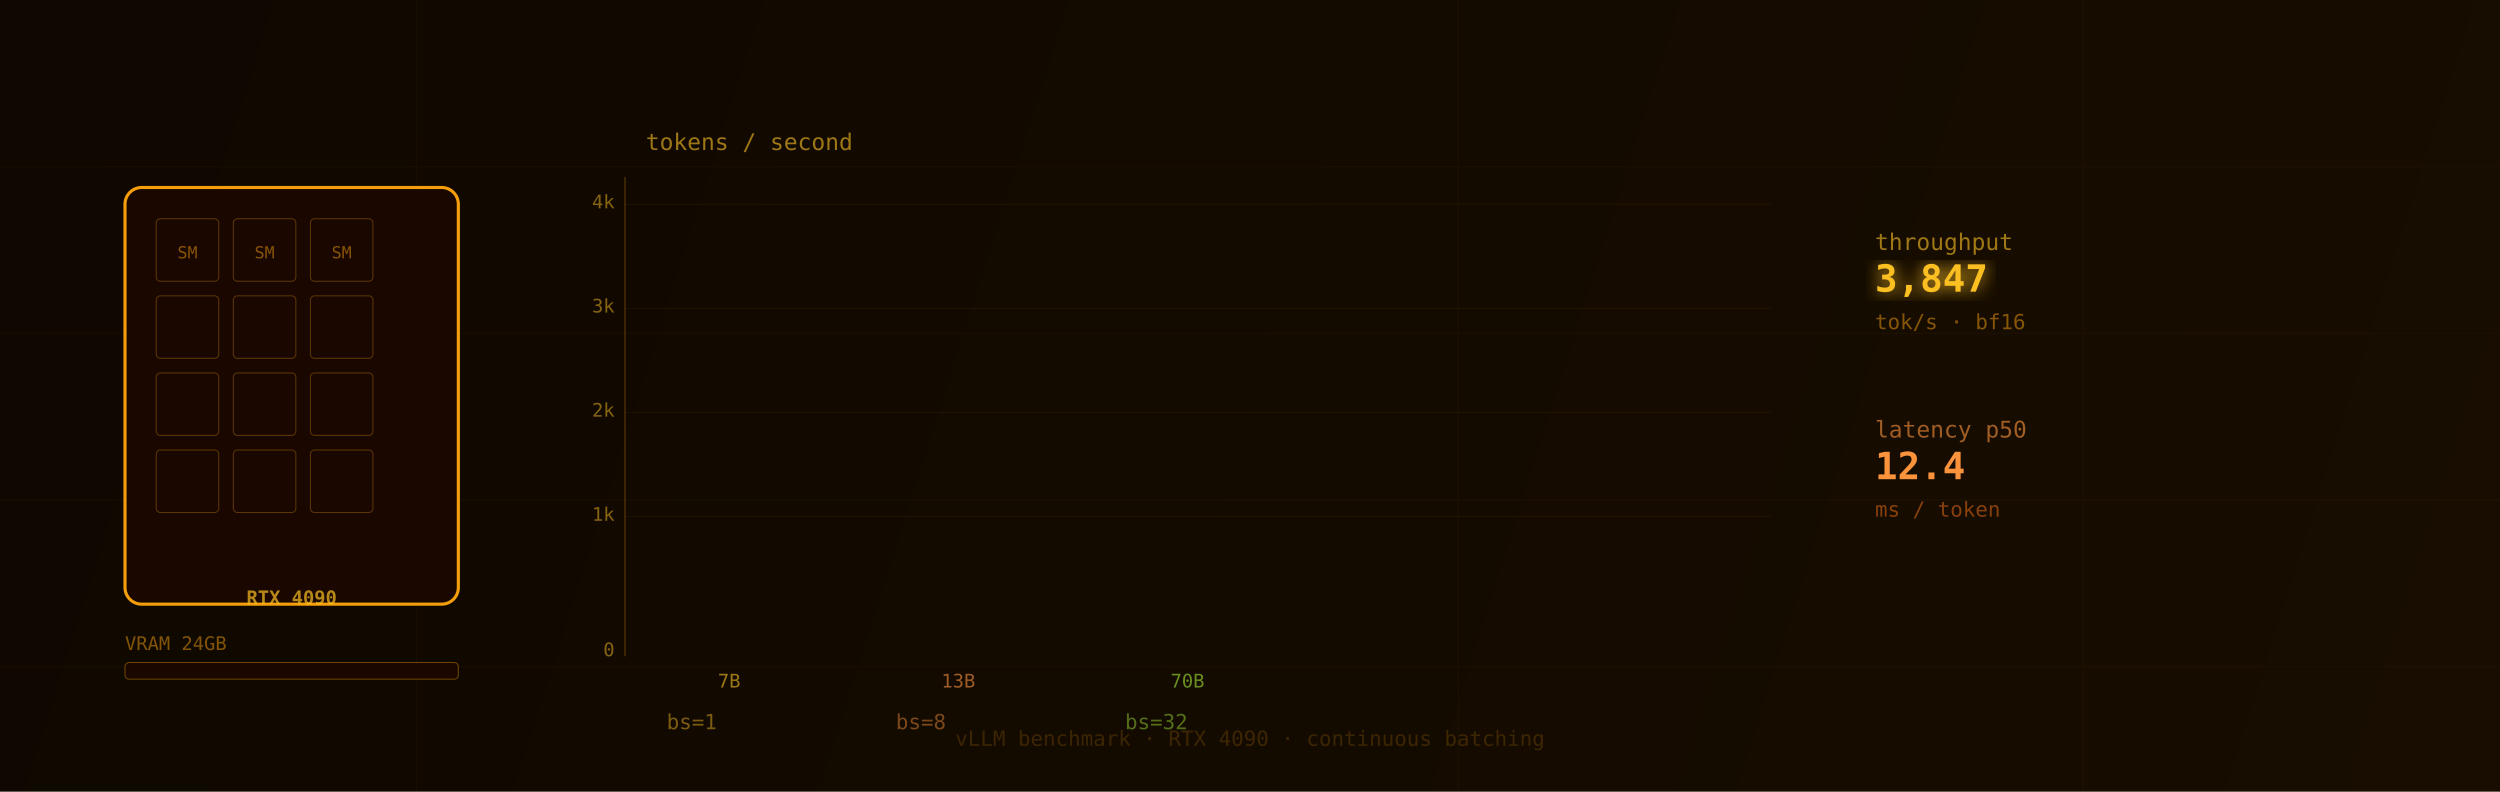
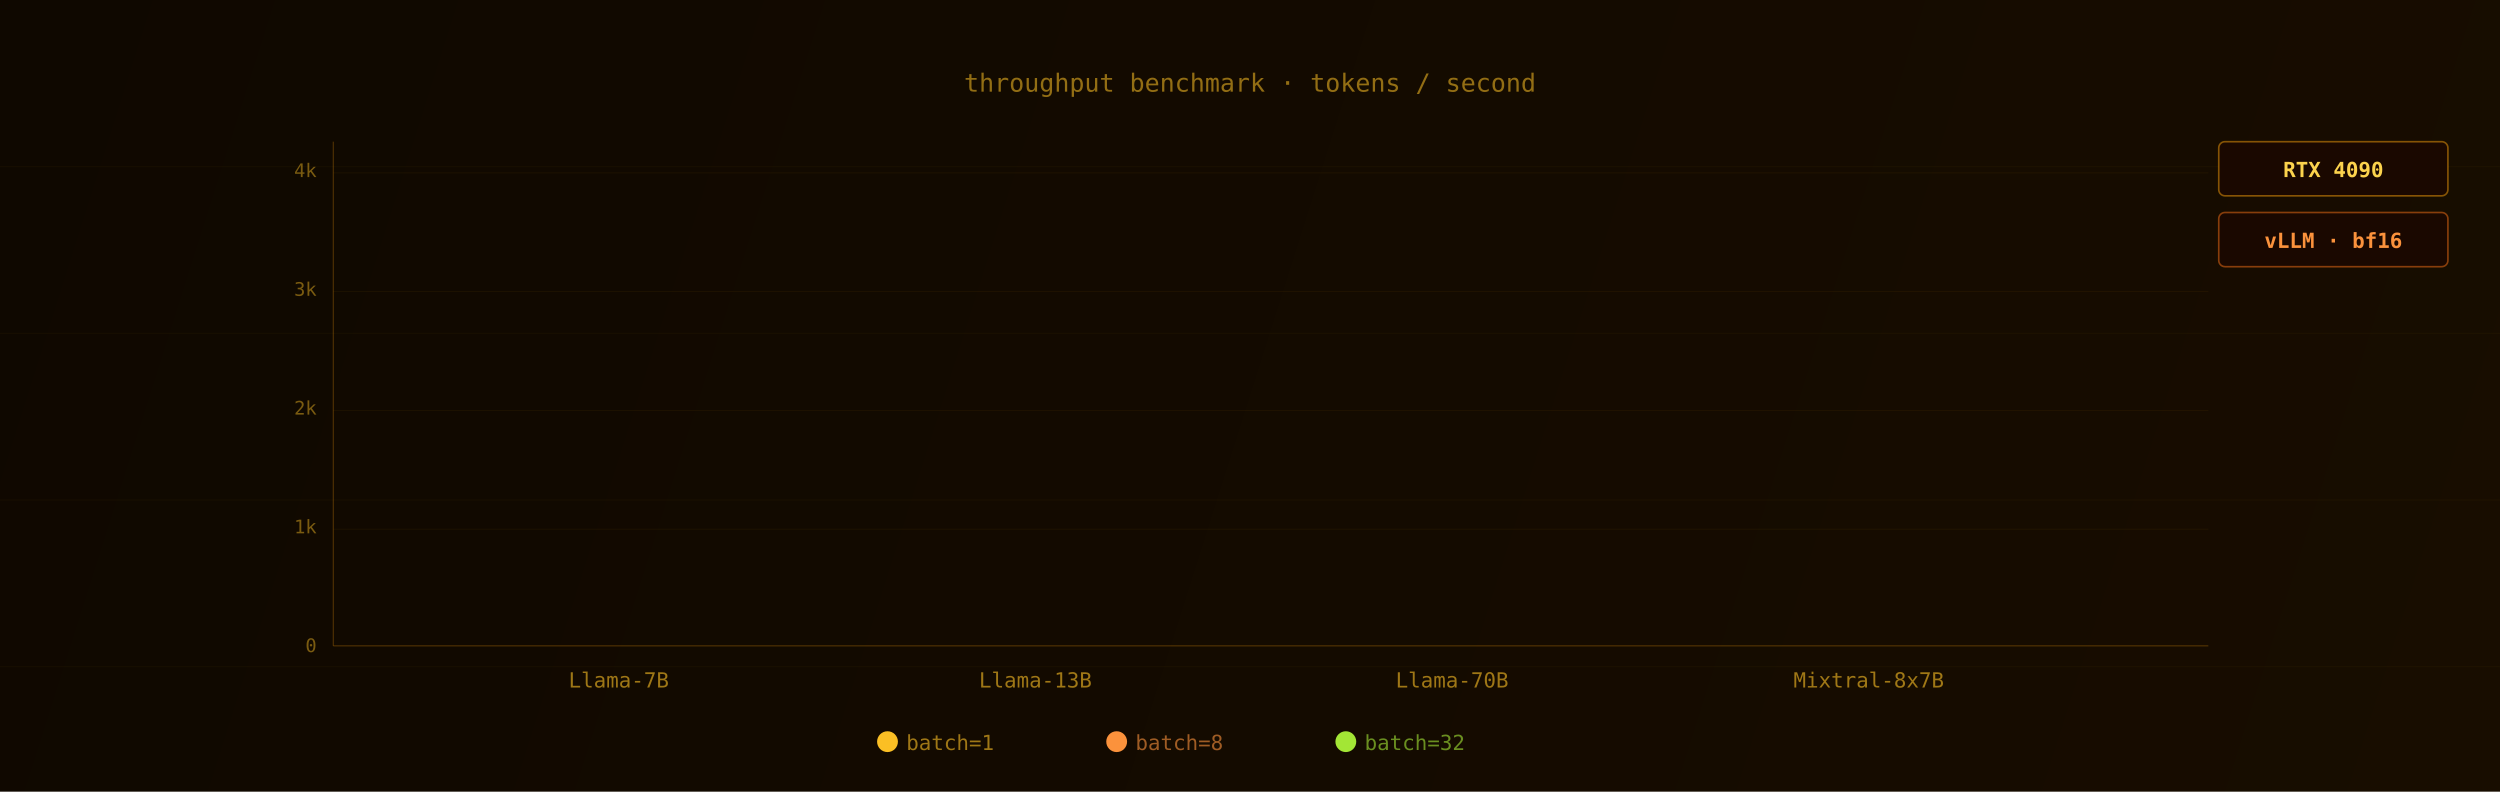
<svg xmlns="http://www.w3.org/2000/svg" viewBox="0 0 1200 380" width="100%" preserveAspectRatio="xMidYMid slice">
  <defs>
    <linearGradient id="g-bg" x1="0" y1="0" x2="1200" y2="380" gradientUnits="userSpaceOnUse">
      <stop offset="0%" stop-color="#0f0800" />
      <stop offset="100%" stop-color="#180d00" />
-     </linearGradient>
-     <linearGradient id="g-bar1" x1="0" y1="0" x2="1" y2="0">
-       <stop offset="0%" stop-color="#f59e0b" stop-opacity=".6" />
-       <stop offset="100%" stop-color="#fbbf24" />
-     </linearGradient>
-     <linearGradient id="g-bar2" x1="0" y1="0" x2="1" y2="0">
-       <stop offset="0%" stop-color="#fb923c" stop-opacity=".6" />
-       <stop offset="100%" stop-color="#f97316" />
-     </linearGradient>
-     <linearGradient id="g-bar3" x1="0" y1="0" x2="1" y2="0">
-       <stop offset="0%" stop-color="#a3e635" stop-opacity=".6" />
-       <stop offset="100%" stop-color="#84cc16" />
    </linearGradient>
    <filter id="g-gf">
      <feGaussianBlur in="SourceGraphic" stdDeviation="4" result="b" />
      <feMerge>
        <feMergeNode in="b" />
        <feMergeNode in="SourceGraphic" />
      </feMerge>
    </filter>
  </defs>
  <style>
-     .g-bar1{animation:g-grow1 3s ease-in-out infinite}
-     .g-bar2{animation:g-grow2 3s ease-in-out infinite;animation-delay:.4s}
-     .g-bar3{animation:g-grow3 3s ease-in-out infinite;animation-delay:.8s}
-     .g-bar4{animation:g-grow4 3s ease-in-out infinite;animation-delay:1.2s}
-     .g-bar5{animation:g-grow5 3s ease-in-out infinite;animation-delay:1.6s}
-     .g-chip{animation:g-heat 2s ease-in-out infinite}
-     .g-mem{animation:g-fill 2.5s ease-in-out infinite}
-     .g-lbl{animation:g-breathe 3s ease-in-out infinite}
-     @keyframes g-grow1{0%,100%{width:220px}50%{width:280px}}
-     @keyframes g-grow2{0%,100%{width:180px}50%{width:240px}}
-     @keyframes g-grow3{0%,100%{width:310px}50%{width:360px}}
-     @keyframes g-grow4{0%,100%{width:150px}50%{width:200px}}
-     @keyframes g-grow5{0%,100%{width:260px}50%{width:310px}}
-     @keyframes g-heat{0%,100%{fill:#1a0800;stroke-opacity:.5}50%{fill:#261000;stroke-opacity:1}}
-     @keyframes g-fill{0%,100%{width:60px}50%{width:110px}}
-     @keyframes g-breathe{0%,100%{opacity:.4}50%{opacity:.8}}
+     .g-lbl { animation: g-breathe 3s ease-in-out infinite; }
+     @keyframes g-breathe { 0%,100%{opacity:.45} 50%{opacity:.9} }
  </style>
  <rect width="1200" height="380" fill="url(#g-bg)" />
-   <g opacity=".03" stroke="#fbbf24" stroke-width=".5">
+   <g stroke="#f59e0b" stroke-width=".4" opacity=".04">
    <line x1="0" y1="80" x2="1200" y2="80" />
    <line x1="0" y1="160" x2="1200" y2="160" />
    <line x1="0" y1="240" x2="1200" y2="240" />
    <line x1="0" y1="320" x2="1200" y2="320" />
-     <line x1="200" y1="0" x2="200" y2="380" />
-     <line x1="700" y1="0" x2="700" y2="380" />
-     <line x1="1000" y1="0" x2="1000" y2="380" />
  </g>
-   <rect x="60" y="90" width="160" height="200" rx="8" fill="#1a0800" stroke="#f59e0b" stroke-width="1.5" class="g-chip" />
-   <g fill="none" stroke="#f59e0b" stroke-width=".5" stroke-opacity=".3">
-     <rect x="75" y="105" width="30" height="30" rx="2" />
-     <rect x="112" y="105" width="30" height="30" rx="2" />
-     <rect x="149" y="105" width="30" height="30" rx="2" />
-     <rect x="75" y="142" width="30" height="30" rx="2" />
-     <rect x="112" y="142" width="30" height="30" rx="2" />
-     <rect x="149" y="142" width="30" height="30" rx="2" />
-     <rect x="75" y="179" width="30" height="30" rx="2" />
-     <rect x="112" y="179" width="30" height="30" rx="2" />
-     <rect x="149" y="179" width="30" height="30" rx="2" />
-     <rect x="75" y="216" width="30" height="30" rx="2" />
-     <rect x="112" y="216" width="30" height="30" rx="2" />
-     <rect x="149" y="216" width="30" height="30" rx="2" />
+   <text x="600" y="44" text-anchor="middle" fill="#fbbf24" font-family="IBM Plex Mono,monospace" font-size="12" opacity=".55">throughput benchmark · tokens / second</text>
+   <line x1="160" y1="68" x2="160" y2="310" stroke="#f59e0b" stroke-width=".6" stroke-opacity=".25" />
+   <text x="152" y="85" text-anchor="end" fill="#fbbf24" font-family="IBM Plex Mono,monospace" font-size="9" opacity=".45">4k</text>
+   <text x="152" y="142" text-anchor="end" fill="#fbbf24" font-family="IBM Plex Mono,monospace" font-size="9" opacity=".45">3k</text>
+   <text x="152" y="199" text-anchor="end" fill="#fbbf24" font-family="IBM Plex Mono,monospace" font-size="9" opacity=".45">2k</text>
+   <text x="152" y="256" text-anchor="end" fill="#fbbf24" font-family="IBM Plex Mono,monospace" font-size="9" opacity=".45">1k</text>
+   <text x="152" y="313" text-anchor="end" fill="#fbbf24" font-family="IBM Plex Mono,monospace" font-size="9" opacity=".45">0</text>
+   <g stroke="#f59e0b" stroke-width=".3" stroke-opacity=".08">
+     <line x1="160" y1="83" x2="1060" y2="83" />
+     <line x1="160" y1="140" x2="1060" y2="140" />
+     <line x1="160" y1="197" x2="1060" y2="197" />
+     <line x1="160" y1="254" x2="1060" y2="254" />
  </g>
-   <text x="90" y="124" text-anchor="middle" fill="#f59e0b" font-family="IBM Plex Mono,monospace" font-size="8" opacity=".5">SM</text>
-   <text x="127" y="124" text-anchor="middle" fill="#f59e0b" font-family="IBM Plex Mono,monospace" font-size="8" opacity=".5">SM</text>
-   <text x="164" y="124" text-anchor="middle" fill="#f59e0b" font-family="IBM Plex Mono,monospace" font-size="8" opacity=".5">SM</text>
-   <text x="140" y="290" text-anchor="middle" fill="#fbbf24" font-family="IBM Plex Mono,monospace" font-size="9" font-weight="600" opacity=".7">RTX 4090</text>
-   <text x="60" y="312" fill="#f59e0b" font-family="IBM Plex Mono,monospace" font-size="9" opacity=".5">VRAM 24GB</text>
-   <rect x="60" y="318" width="160" height="8" rx="2" fill="#1a0800" stroke="#f59e0b" stroke-width=".5" stroke-opacity=".4" />
-   <rect x="60" y="318" height="8" rx="2" fill="url(#g-bar1)" class="g-mem" />
-   <text x="310" y="72" fill="#fbbf24" font-family="IBM Plex Mono,monospace" font-size="11" opacity=".6">tokens / second</text>
-   <line x1="300" y1="85" x2="300" y2="315" stroke="#f59e0b" stroke-width=".6" stroke-opacity=".3" />
-   <text x="295" y="100" text-anchor="end" fill="#fbbf24" font-family="IBM Plex Mono,monospace" font-size="9" opacity=".5">4k</text>
-   <text x="295" y="150" text-anchor="end" fill="#fbbf24" font-family="IBM Plex Mono,monospace" font-size="9" opacity=".5">3k</text>
-   <text x="295" y="200" text-anchor="end" fill="#fbbf24" font-family="IBM Plex Mono,monospace" font-size="9" opacity=".5">2k</text>
-   <text x="295" y="250" text-anchor="end" fill="#fbbf24" font-family="IBM Plex Mono,monospace" font-size="9" opacity=".5">1k</text>
-   <text x="295" y="315" text-anchor="end" fill="#fbbf24" font-family="IBM Plex Mono,monospace" font-size="9" opacity=".5">0</text>
-   <g stroke="#f59e0b" stroke-width=".3" stroke-opacity=".1">
-     <line x1="300" y1="98" x2="850" y2="98" />
-     <line x1="300" y1="148" x2="850" y2="148" />
-     <line x1="300" y1="198" x2="850" y2="198" />
-     <line x1="300" y1="248" x2="850" y2="248" />
-   </g>
-   <rect x="320" y="315" width="0" height="0" fill="url(#g-bar1)" rx="2" />
-   <rect x="320" class="g-bar1" rx="2" fill="url(#g-bar1)" filter="url(#g-gf)">
-     <animate attributeName="y" values="315;95;315" dur="3s" repeatCount="indefinite" calcMode="spline" keySplines="0.4 0 0.2 1; 0.4 0 0.2 1" />
-     <animate attributeName="height" values="0;220;0" dur="3s" repeatCount="indefinite" calcMode="spline" keySplines="0.4 0 0.2 1; 0.4 0 0.2 1" />
-     <animate attributeName="width" values="60;60;60" dur="3s" repeatCount="indefinite" />
+   <text x="297" y="330" text-anchor="middle" fill="#fbbf24" font-family="IBM Plex Mono,monospace" font-size="10" opacity=".6">Llama-7B</text>
+   <rect x="205" y="310" width="48" height="0" fill="#fbbf24" rx="2">
+     <animate attributeName="y" values="310;88;310" dur="3s" begin="0s" repeatCount="indefinite" calcMode="spline" keySplines=".4 0 .2 1;.4 0 .2 1" />
+     <animate attributeName="height" values="0;222;0" dur="3s" begin="0s" repeatCount="indefinite" calcMode="spline" keySplines=".4 0 .2 1;.4 0 .2 1" />
  </rect>
-   <text x="350" y="330" text-anchor="middle" fill="#fbbf24" font-family="IBM Plex Mono,monospace" font-size="9" opacity=".6">7B</text>
-   <rect x="430" class="g-bar2" rx="2" fill="url(#g-bar2)">
-     <animate attributeName="y" values="315;140;315" dur="3s" begin=".4s" repeatCount="indefinite" calcMode="spline" keySplines="0.4 0 0.2 1; 0.4 0 0.2 1" />
-     <animate attributeName="height" values="0;175;0" dur="3s" begin=".4s" repeatCount="indefinite" calcMode="spline" keySplines="0.4 0 0.2 1; 0.4 0 0.2 1" />
-     <animate attributeName="width" values="60;60;60" dur="3s" begin=".4s" repeatCount="indefinite" />
+   <rect x="261" y="310" width="48" height="0" fill="#fb923c" rx="2">
+     <animate attributeName="y" values="310;127;310" dur="3s" begin=".15s" repeatCount="indefinite" calcMode="spline" keySplines=".4 0 .2 1;.4 0 .2 1" />
+     <animate attributeName="height" values="0;183;0" dur="3s" begin=".15s" repeatCount="indefinite" calcMode="spline" keySplines=".4 0 .2 1;.4 0 .2 1" />
  </rect>
-   <text x="460" y="330" text-anchor="middle" fill="#fb923c" font-family="IBM Plex Mono,monospace" font-size="9" opacity=".6">13B</text>
-   <rect x="540" class="g-bar3" rx="2" fill="url(#g-bar3)">
-     <animate attributeName="y" values="315;200;315" dur="3s" begin=".8s" repeatCount="indefinite" calcMode="spline" keySplines="0.4 0 0.2 1; 0.4 0 0.2 1" />
-     <animate attributeName="height" values="0;115;0" dur="3s" begin=".8s" repeatCount="indefinite" calcMode="spline" keySplines="0.4 0 0.2 1; 0.4 0 0.2 1" />
-     <animate attributeName="width" values="60;60;60" dur="3s" begin=".8s" repeatCount="indefinite" />
+   <rect x="317" y="310" width="48" height="0" fill="#a3e635" rx="2">
+     <animate attributeName="y" values="310;172;310" dur="3s" begin=".3s" repeatCount="indefinite" calcMode="spline" keySplines=".4 0 .2 1;.4 0 .2 1" />
+     <animate attributeName="height" values="0;138;0" dur="3s" begin=".3s" repeatCount="indefinite" calcMode="spline" keySplines=".4 0 .2 1;.4 0 .2 1" />
  </rect>
-   <text x="570" y="330" text-anchor="middle" fill="#a3e635" font-family="IBM Plex Mono,monospace" font-size="9" opacity=".6">70B</text>
-   <text x="320" y="350" fill="#fbbf24" font-family="IBM Plex Mono,monospace" font-size="10" opacity=".45" class="g-lbl">bs=1</text>
-   <text x="430" y="350" fill="#fb923c" font-family="IBM Plex Mono,monospace" font-size="10" opacity=".45" class="g-lbl" style="animation-delay:.5s">bs=8</text>
-   <text x="540" y="350" fill="#a3e635" font-family="IBM Plex Mono,monospace" font-size="10" opacity=".45" class="g-lbl" style="animation-delay:1s">bs=32</text>
-   <text x="900" y="120" fill="#fbbf24" font-family="IBM Plex Mono,monospace" font-size="11" opacity=".6" class="g-lbl">throughput</text>
-   <text x="900" y="140" fill="#fbbf24" font-family="IBM Plex Mono,monospace" font-size="18" font-weight="700" filter="url(#g-gf)">3,847</text>
-   <text x="900" y="158" fill="#f59e0b" font-family="IBM Plex Mono,monospace" font-size="10" opacity=".5">tok/s · bf16</text>
-   <text x="900" y="210" fill="#fb923c" font-family="IBM Plex Mono,monospace" font-size="11" opacity=".6" class="g-lbl" style="animation-delay:.5s">latency p50</text>
-   <text x="900" y="230" fill="#fb923c" font-family="IBM Plex Mono,monospace" font-size="18" font-weight="700">12.4</text>
-   <text x="900" y="248" fill="#f97316" font-family="IBM Plex Mono,monospace" font-size="10" opacity=".5">ms / token</text>
-   <text x="600" y="358" text-anchor="middle" fill="#f59e0b" font-family="IBM Plex Mono,monospace" font-size="10" opacity=".18">vLLM benchmark · RTX 4090 · continuous batching</text>
+   <text x="497" y="330" text-anchor="middle" fill="#fbbf24" font-family="IBM Plex Mono,monospace" font-size="10" opacity=".6">Llama-13B</text>
+   <rect x="405" y="310" width="48" height="0" fill="#fbbf24" rx="2">
+     <animate attributeName="y" values="310;138;310" dur="3s" begin=".1s" repeatCount="indefinite" calcMode="spline" keySplines=".4 0 .2 1;.4 0 .2 1" />
+     <animate attributeName="height" values="0;172;0" dur="3s" begin=".1s" repeatCount="indefinite" calcMode="spline" keySplines=".4 0 .2 1;.4 0 .2 1" />
+   </rect>
+   <rect x="461" y="310" width="48" height="0" fill="#fb923c" rx="2">
+     <animate attributeName="y" values="310;168;310" dur="3s" begin=".25s" repeatCount="indefinite" calcMode="spline" keySplines=".4 0 .2 1;.4 0 .2 1" />
+     <animate attributeName="height" values="0;142;0" dur="3s" begin=".25s" repeatCount="indefinite" calcMode="spline" keySplines=".4 0 .2 1;.4 0 .2 1" />
+   </rect>
+   <rect x="517" y="310" width="48" height="0" fill="#a3e635" rx="2">
+     <animate attributeName="y" values="310;200;310" dur="3s" begin=".4s" repeatCount="indefinite" calcMode="spline" keySplines=".4 0 .2 1;.4 0 .2 1" />
+     <animate attributeName="height" values="0;110;0" dur="3s" begin=".4s" repeatCount="indefinite" calcMode="spline" keySplines=".4 0 .2 1;.4 0 .2 1" />
+   </rect>
+   <text x="697" y="330" text-anchor="middle" fill="#fbbf24" font-family="IBM Plex Mono,monospace" font-size="10" opacity=".6">Llama-70B</text>
+   <rect x="605" y="310" width="48" height="0" fill="#fbbf24" rx="2">
+     <animate attributeName="y" values="310;240;310" dur="3s" begin=".2s" repeatCount="indefinite" calcMode="spline" keySplines=".4 0 .2 1;.4 0 .2 1" />
+     <animate attributeName="height" values="0;70;0" dur="3s" begin=".2s" repeatCount="indefinite" calcMode="spline" keySplines=".4 0 .2 1;.4 0 .2 1" />
+   </rect>
+   <rect x="661" y="310" width="48" height="0" fill="#fb923c" rx="2">
+     <animate attributeName="y" values="310;256;310" dur="3s" begin=".35s" repeatCount="indefinite" calcMode="spline" keySplines=".4 0 .2 1;.4 0 .2 1" />
+     <animate attributeName="height" values="0;54;0" dur="3s" begin=".35s" repeatCount="indefinite" calcMode="spline" keySplines=".4 0 .2 1;.4 0 .2 1" />
+   </rect>
+   <rect x="717" y="310" width="48" height="0" fill="#a3e635" rx="2">
+     <animate attributeName="y" values="310;265;310" dur="3s" begin=".5s" repeatCount="indefinite" calcMode="spline" keySplines=".4 0 .2 1;.4 0 .2 1" />
+     <animate attributeName="height" values="0;45;0" dur="3s" begin=".5s" repeatCount="indefinite" calcMode="spline" keySplines=".4 0 .2 1;.4 0 .2 1" />
+   </rect>
+   <text x="897" y="330" text-anchor="middle" fill="#fbbf24" font-family="IBM Plex Mono,monospace" font-size="10" opacity=".6">Mixtral-8x7B</text>
+   <rect x="805" y="310" width="48" height="0" fill="#fbbf24" rx="2">
+     <animate attributeName="y" values="310;180;310" dur="3s" begin=".05s" repeatCount="indefinite" calcMode="spline" keySplines=".4 0 .2 1;.4 0 .2 1" />
+     <animate attributeName="height" values="0;130;0" dur="3s" begin=".05s" repeatCount="indefinite" calcMode="spline" keySplines=".4 0 .2 1;.4 0 .2 1" />
+   </rect>
+   <rect x="861" y="310" width="48" height="0" fill="#fb923c" rx="2">
+     <animate attributeName="y" values="310;205;310" dur="3s" begin=".2s" repeatCount="indefinite" calcMode="spline" keySplines=".4 0 .2 1;.4 0 .2 1" />
+     <animate attributeName="height" values="0;105;0" dur="3s" begin=".2s" repeatCount="indefinite" calcMode="spline" keySplines=".4 0 .2 1;.4 0 .2 1" />
+   </rect>
+   <rect x="917" y="310" width="48" height="0" fill="#a3e635" rx="2">
+     <animate attributeName="y" values="310;222;310" dur="3s" begin=".35s" repeatCount="indefinite" calcMode="spline" keySplines=".4 0 .2 1;.4 0 .2 1" />
+     <animate attributeName="height" values="0;88;0" dur="3s" begin=".35s" repeatCount="indefinite" calcMode="spline" keySplines=".4 0 .2 1;.4 0 .2 1" />
+   </rect>
+   <line x1="160" y1="310" x2="1060" y2="310" stroke="#f59e0b" stroke-width=".6" stroke-opacity=".25" />
+   <circle cx="426" cy="356" r="5" fill="#fbbf24" />
+   <text x="435" y="360" fill="#fbbf24" font-family="IBM Plex Mono,monospace" font-size="10" opacity=".6">batch=1</text>
+   <circle cx="536" cy="356" r="5" fill="#fb923c" />
+   <text x="545" y="360" fill="#fb923c" font-family="IBM Plex Mono,monospace" font-size="10" opacity=".6">batch=8</text>
+   <circle cx="646" cy="356" r="5" fill="#a3e635" />
+   <text x="655" y="360" fill="#a3e635" font-family="IBM Plex Mono,monospace" font-size="10" opacity=".6">batch=32</text>
+   <rect x="1065" y="68" width="110" height="26" rx="3" fill="#1a0800" stroke="#f59e0b" stroke-width=".8" stroke-opacity=".5" />
+   <text x="1120" y="85" text-anchor="middle" fill="#fcd34d" font-family="IBM Plex Mono,monospace" font-size="10" font-weight="600">RTX 4090</text>
+   <rect x="1065" y="102" width="110" height="26" rx="3" fill="#1a0800" stroke="#f97316" stroke-width=".8" stroke-opacity=".5" />
+   <text x="1120" y="119" text-anchor="middle" fill="#fb923c" font-family="IBM Plex Mono,monospace" font-size="10" font-weight="600">vLLM · bf16</text>
</svg>
